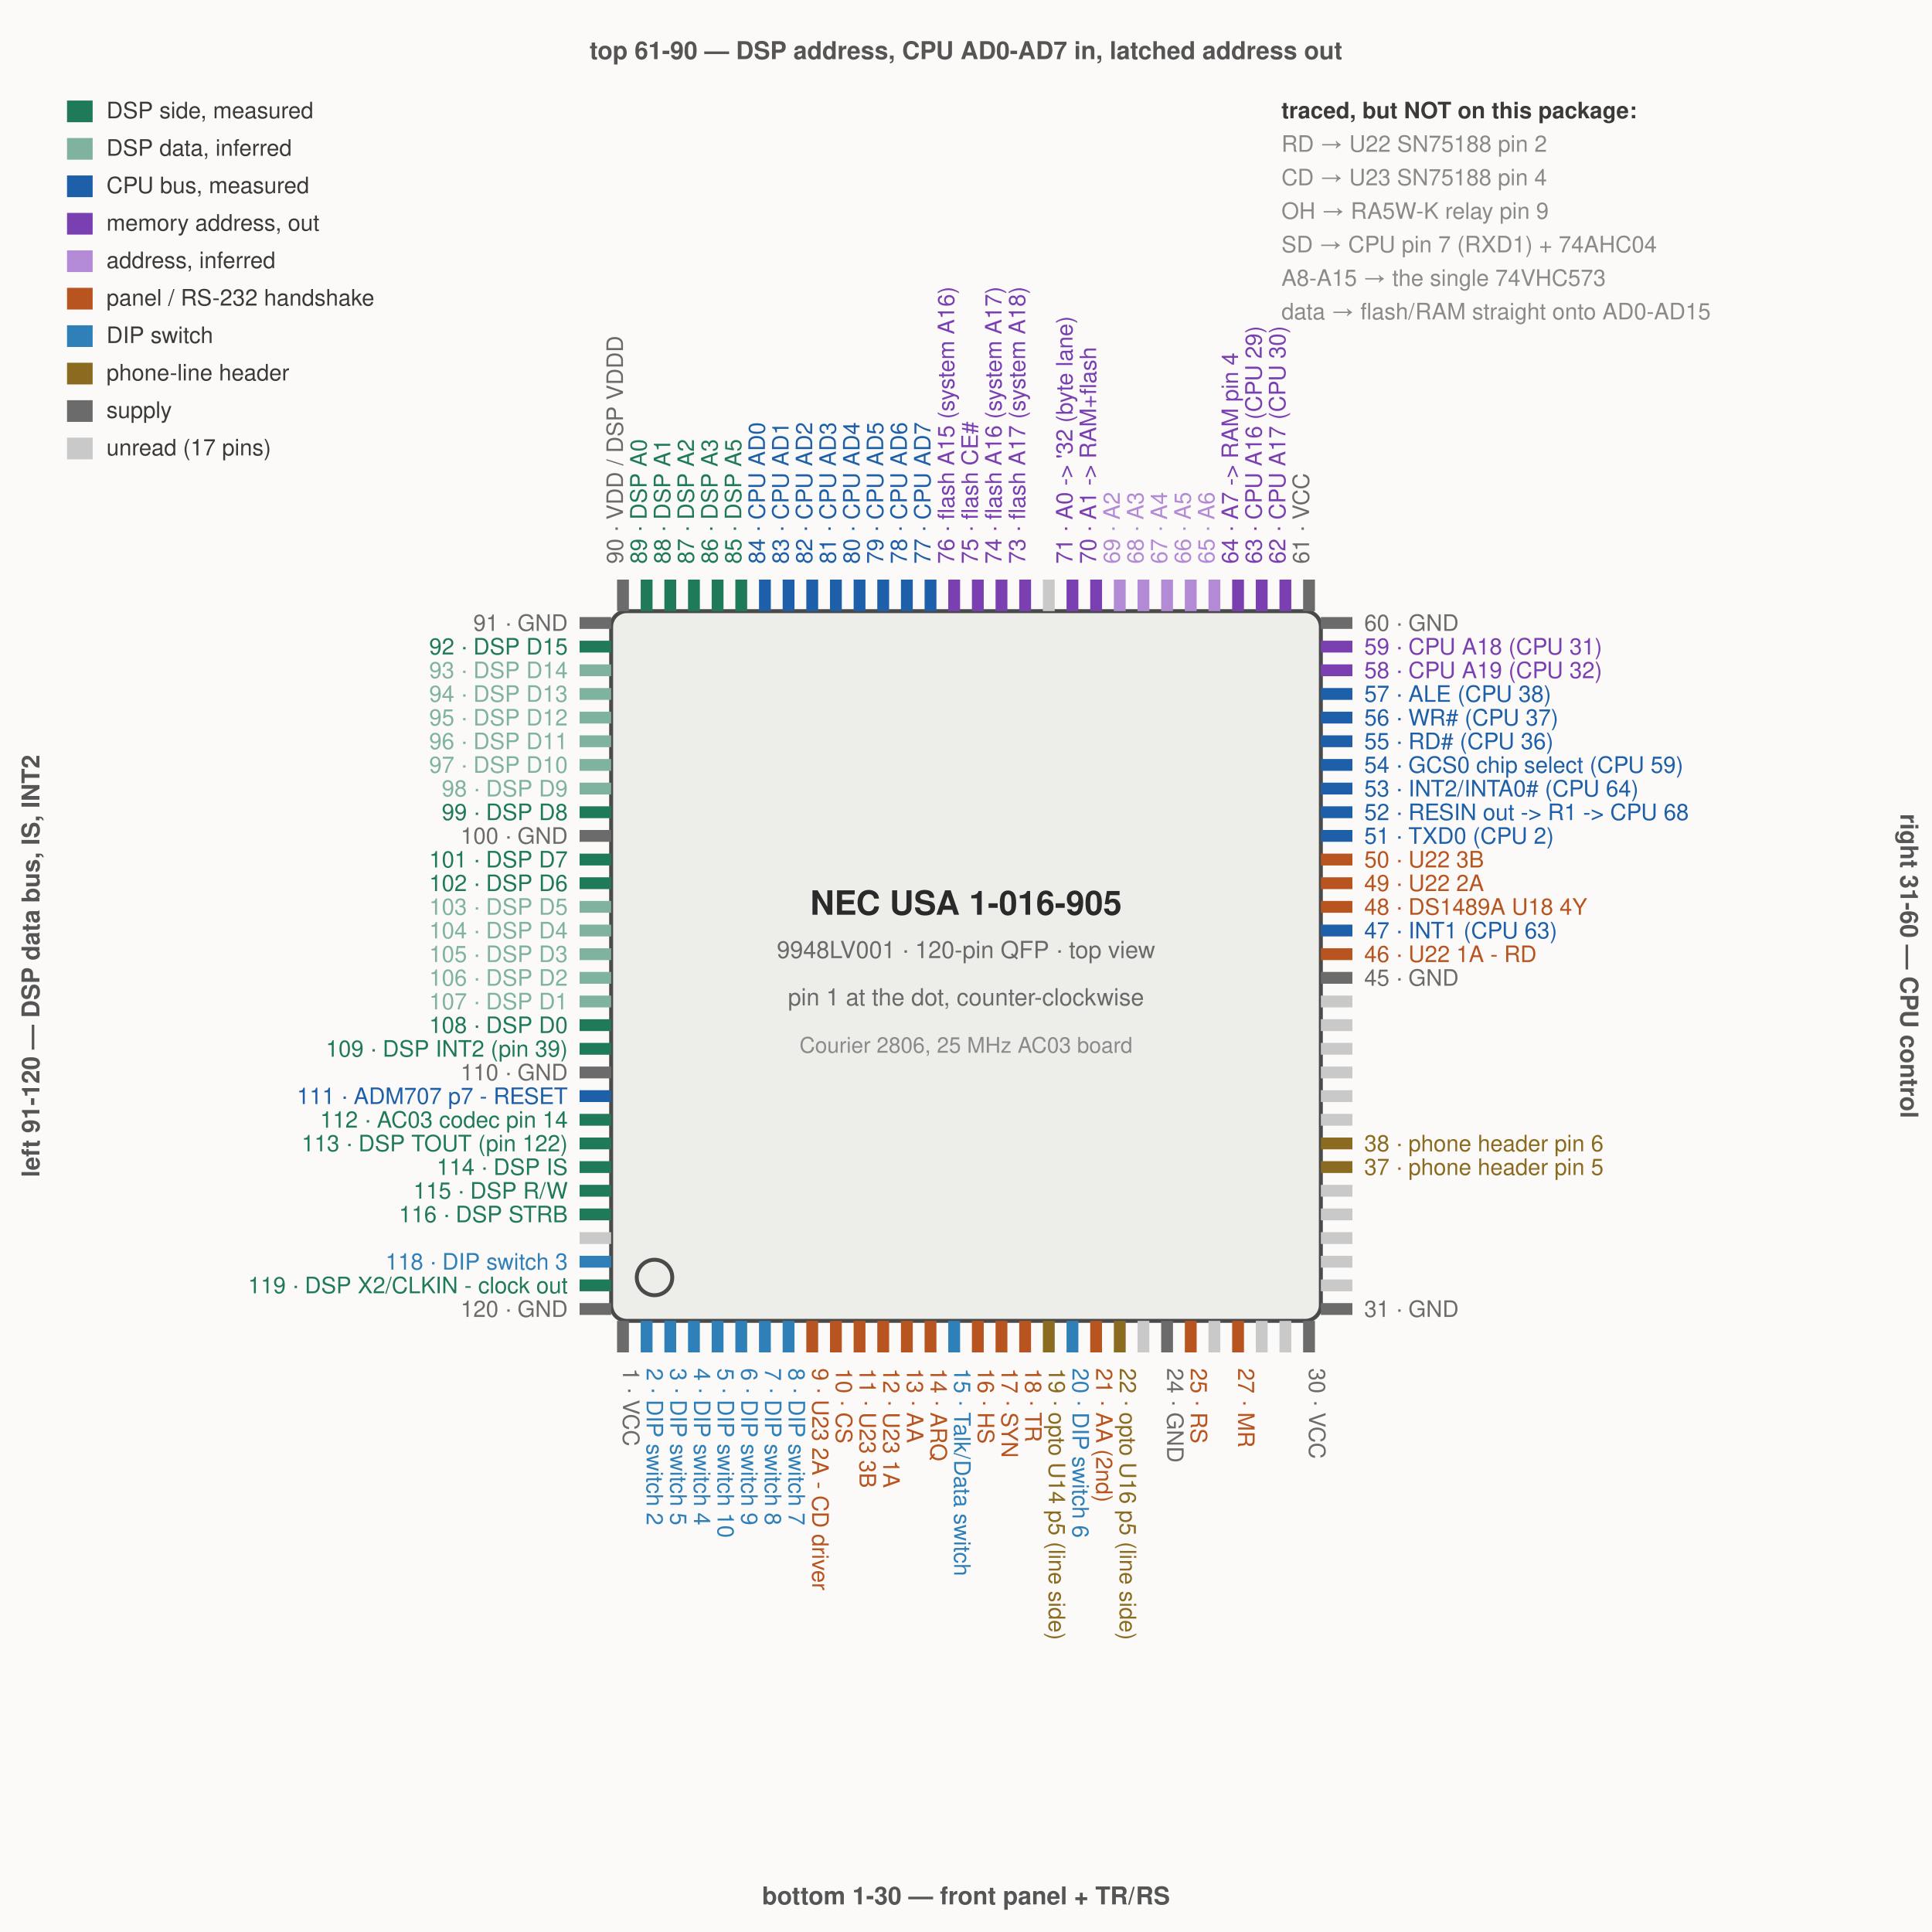
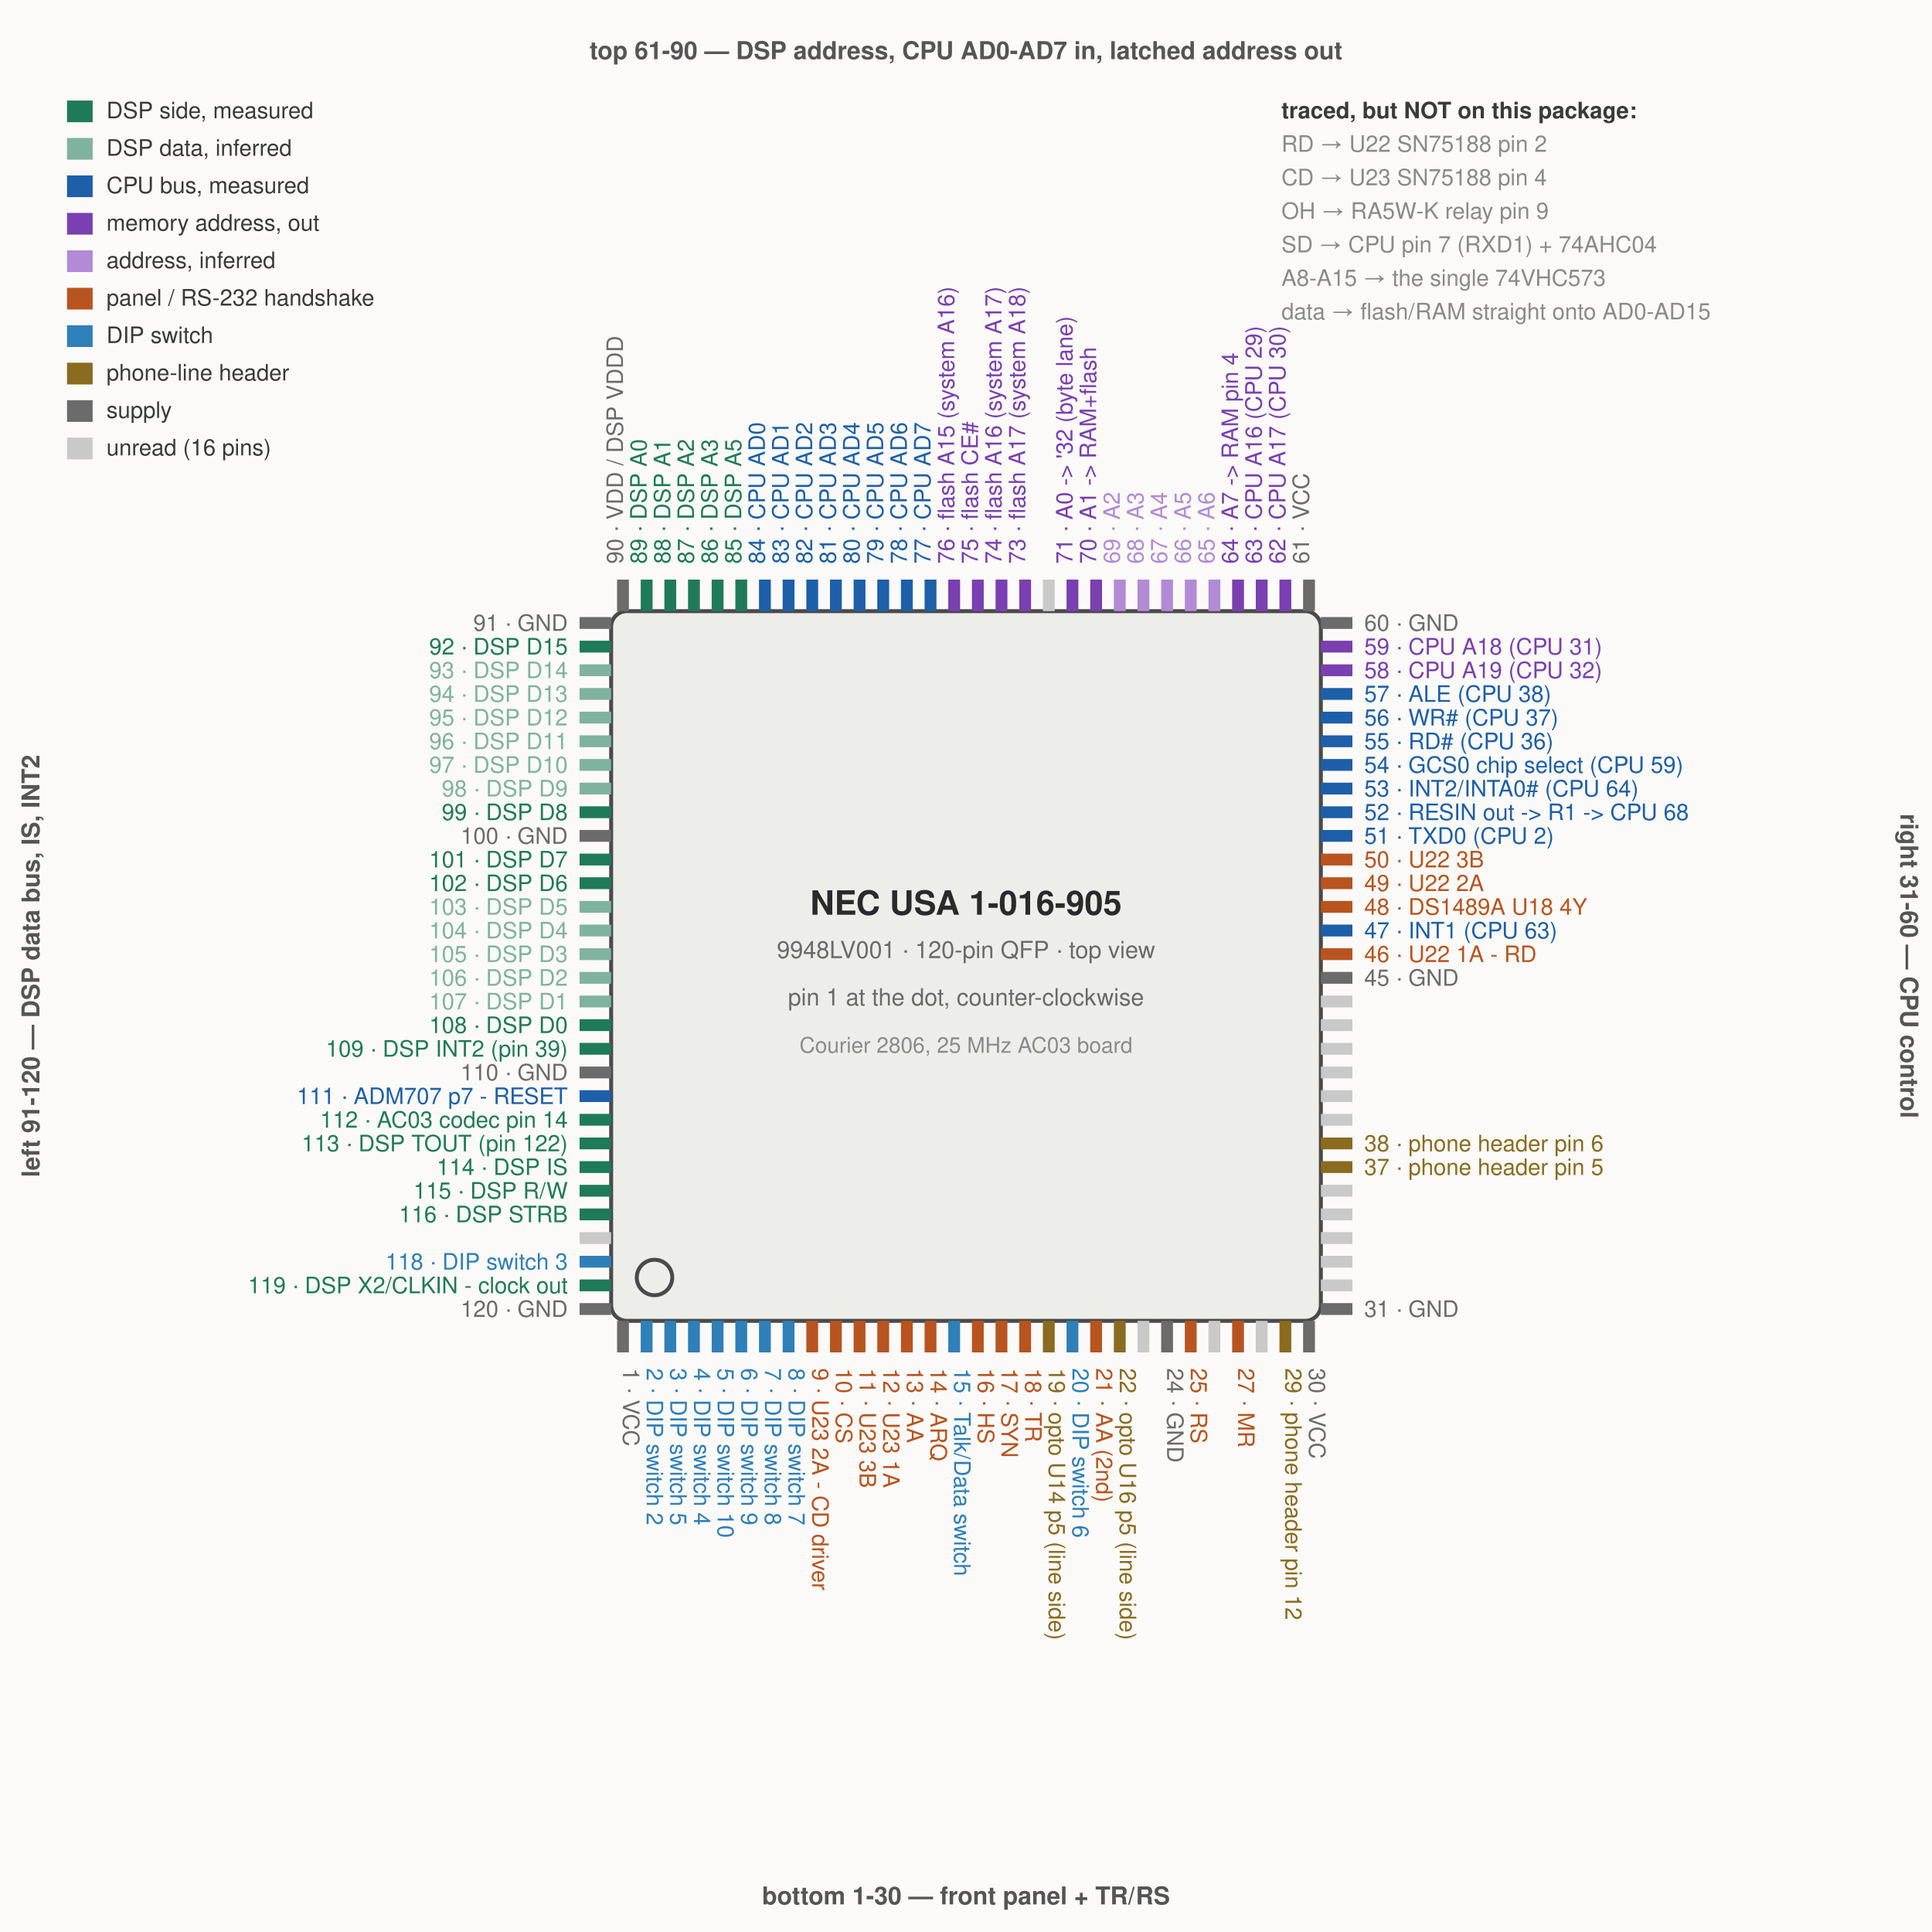
<svg xmlns="http://www.w3.org/2000/svg" viewBox="0 0 980 980" width="980" height="980" font-family="ui-sans-serif,Helvetica,Arial,sans-serif">
  <rect width="980" height="980" fill="#fbfaf8" />
  <rect x="310.0" y="310.0" width="360.0" height="360.0" rx="8" fill="#ededea" stroke="#4a4a4a" stroke-width="2" />
  <circle cx="332.0" cy="648.0" r="9" fill="none" stroke="#4a4a4a" stroke-width="2" />
  <text x="490.0" y="464.0" text-anchor="middle" font-size="17" font-weight="600" fill="#2a2a2a">NEC USA 1-016-905</text>
  <text x="490.0" y="486.0" text-anchor="middle" font-size="12" fill="#6a6a6a">9948LV001 · 120-pin QFP · top view</text>
  <text x="490.0" y="510.0" text-anchor="middle" font-size="12" fill="#6a6a6a">pin 1 at the dot, counter-clockwise</text>
  <text x="490.0" y="534.0" text-anchor="middle" font-size="11" fill="#8a8a8a">Courier 2806, 25 MHz AC03 board</text>
  <rect x="313.0" y="670.0" width="6.0" height="16.0" fill="#6b6b6b" />
  <text transform="translate(316.0,694.0) rotate(90)" font-size="11.5" fill="#6b6b6b">1 · VCC</text>
  <rect x="325.0" y="670.0" width="6.0" height="16.0" fill="#2f7fb8" />
  <text transform="translate(328.0,694.0) rotate(90)" font-size="11.5" fill="#2f7fb8">2 · DIP switch 2</text>
  <rect x="337.0" y="670.0" width="6.0" height="16.0" fill="#2f7fb8" />
  <text transform="translate(340.0,694.0) rotate(90)" font-size="11.5" fill="#2f7fb8">3 · DIP switch 5</text>
  <rect x="349.0" y="670.0" width="6.0" height="16.0" fill="#2f7fb8" />
  <text transform="translate(352.0,694.0) rotate(90)" font-size="11.5" fill="#2f7fb8">4 · DIP switch 4</text>
  <rect x="361.0" y="670.0" width="6.0" height="16.0" fill="#2f7fb8" />
  <text transform="translate(364.0,694.0) rotate(90)" font-size="11.5" fill="#2f7fb8">5 · DIP switch 10</text>
  <rect x="373.0" y="670.0" width="6.0" height="16.0" fill="#2f7fb8" />
  <text transform="translate(376.0,694.0) rotate(90)" font-size="11.5" fill="#2f7fb8">6 · DIP switch 9</text>
  <rect x="385.0" y="670.0" width="6.0" height="16.0" fill="#2f7fb8" />
  <text transform="translate(388.0,694.0) rotate(90)" font-size="11.5" fill="#2f7fb8">7 · DIP switch 8</text>
  <rect x="397.0" y="670.0" width="6.0" height="16.0" fill="#2f7fb8" />
  <text transform="translate(400.0,694.0) rotate(90)" font-size="11.5" fill="#2f7fb8">8 · DIP switch 7</text>
  <rect x="409.0" y="670.0" width="6.0" height="16.0" fill="#b8541f" />
  <text transform="translate(412.0,694.0) rotate(90)" font-size="11.5" fill="#b8541f">9 · U23 2A - CD driver</text>
  <rect x="421.0" y="670.0" width="6.0" height="16.0" fill="#b8541f" />
  <text transform="translate(424.0,694.0) rotate(90)" font-size="11.5" fill="#b8541f">10 · CS</text>
  <rect x="433.0" y="670.0" width="6.0" height="16.0" fill="#b8541f" />
  <text transform="translate(436.0,694.0) rotate(90)" font-size="11.5" fill="#b8541f">11 · U23 3B</text>
  <rect x="445.0" y="670.0" width="6.0" height="16.0" fill="#b8541f" />
  <text transform="translate(448.0,694.0) rotate(90)" font-size="11.5" fill="#b8541f">12 · U23 1A</text>
  <rect x="457.0" y="670.0" width="6.0" height="16.0" fill="#b8541f" />
  <text transform="translate(460.0,694.0) rotate(90)" font-size="11.5" fill="#b8541f">13 · AA</text>
  <rect x="469.0" y="670.0" width="6.0" height="16.0" fill="#b8541f" />
  <text transform="translate(472.0,694.0) rotate(90)" font-size="11.5" fill="#b8541f">14 · ARQ</text>
  <rect x="481.0" y="670.0" width="6.0" height="16.0" fill="#2f7fb8" />
  <text transform="translate(484.0,694.0) rotate(90)" font-size="11.5" fill="#2f7fb8">15 · Talk/Data switch</text>
  <rect x="493.0" y="670.0" width="6.0" height="16.0" fill="#b8541f" />
  <text transform="translate(496.0,694.0) rotate(90)" font-size="11.5" fill="#b8541f">16 · HS</text>
  <rect x="505.0" y="670.0" width="6.0" height="16.0" fill="#b8541f" />
  <text transform="translate(508.0,694.0) rotate(90)" font-size="11.5" fill="#b8541f">17 · SYN</text>
  <rect x="517.0" y="670.0" width="6.0" height="16.0" fill="#b8541f" />
  <text transform="translate(520.0,694.0) rotate(90)" font-size="11.5" fill="#b8541f">18 · TR</text>
  <rect x="529.0" y="670.0" width="6.0" height="16.0" fill="#8a6b1f" />
  <text transform="translate(532.0,694.0) rotate(90)" font-size="11.5" fill="#8a6b1f">19 · opto U14 p5 (line side)</text>
  <rect x="541.0" y="670.0" width="6.0" height="16.0" fill="#2f7fb8" />
  <text transform="translate(544.0,694.0) rotate(90)" font-size="11.5" fill="#2f7fb8">20 · DIP switch 6</text>
  <rect x="553.0" y="670.0" width="6.0" height="16.0" fill="#b8541f" />
  <text transform="translate(556.0,694.0) rotate(90)" font-size="11.5" fill="#b8541f">21 · AA (2nd)</text>
  <rect x="565.0" y="670.0" width="6.0" height="16.0" fill="#8a6b1f" />
  <text transform="translate(568.0,694.0) rotate(90)" font-size="11.5" fill="#8a6b1f">22 · opto U16 p5 (line side)</text>
  <rect x="577.0" y="670.0" width="6.0" height="16.0" fill="#c9c9c9" />
  <rect x="589.0" y="670.0" width="6.0" height="16.0" fill="#6b6b6b" />
  <text transform="translate(592.0,694.0) rotate(90)" font-size="11.5" fill="#6b6b6b">24 · GND</text>
  <rect x="601.0" y="670.0" width="6.0" height="16.0" fill="#b8541f" />
  <text transform="translate(604.0,694.0) rotate(90)" font-size="11.5" fill="#b8541f">25 · RS</text>
  <rect x="613.0" y="670.0" width="6.0" height="16.0" fill="#c9c9c9" />
  <rect x="625.0" y="670.0" width="6.0" height="16.0" fill="#b8541f" />
  <text transform="translate(628.0,694.0) rotate(90)" font-size="11.5" fill="#b8541f">27 · MR</text>
  <rect x="637.0" y="670.0" width="6.0" height="16.0" fill="#c9c9c9" />
-   <rect x="649.0" y="670.0" width="6.0" height="16.0" fill="#c9c9c9" />
+   <rect x="649.0" y="670.0" width="6.0" height="16.0" fill="#8a6b1f" />
+   <text transform="translate(652.0,694.0) rotate(90)" font-size="11.5" fill="#8a6b1f">29 · phone header pin 12</text>
  <rect x="661.0" y="670.0" width="6.0" height="16.0" fill="#6b6b6b" />
  <text transform="translate(664.0,694.0) rotate(90)" font-size="11.5" fill="#6b6b6b">30 · VCC</text>
  <rect x="670.0" y="661.0" width="16.0" height="6.0" fill="#6b6b6b" />
  <text x="692.0" y="668.0" font-size="11.5" fill="#6b6b6b">31 · GND</text>
  <rect x="670.0" y="649.0" width="16.0" height="6.0" fill="#c9c9c9" />
  <rect x="670.0" y="637.0" width="16.0" height="6.0" fill="#c9c9c9" />
  <rect x="670.0" y="625.0" width="16.0" height="6.0" fill="#c9c9c9" />
  <rect x="670.0" y="613.0" width="16.0" height="6.0" fill="#c9c9c9" />
  <rect x="670.0" y="601.0" width="16.0" height="6.0" fill="#c9c9c9" />
  <rect x="670.0" y="589.0" width="16.0" height="6.0" fill="#8a6b1f" />
  <text x="692.0" y="596.0" font-size="11.5" fill="#8a6b1f">37 · phone header pin 5</text>
  <rect x="670.0" y="577.0" width="16.0" height="6.0" fill="#8a6b1f" />
  <text x="692.0" y="584.0" font-size="11.5" fill="#8a6b1f">38 · phone header pin 6</text>
  <rect x="670.0" y="565.0" width="16.0" height="6.0" fill="#c9c9c9" />
  <rect x="670.0" y="553.0" width="16.0" height="6.0" fill="#c9c9c9" />
  <rect x="670.0" y="541.0" width="16.0" height="6.0" fill="#c9c9c9" />
  <rect x="670.0" y="529.0" width="16.0" height="6.0" fill="#c9c9c9" />
  <rect x="670.0" y="517.0" width="16.0" height="6.0" fill="#c9c9c9" />
  <rect x="670.0" y="505.0" width="16.0" height="6.0" fill="#c9c9c9" />
  <rect x="670.0" y="493.0" width="16.0" height="6.0" fill="#6b6b6b" />
  <text x="692.0" y="500.0" font-size="11.5" fill="#6b6b6b">45 · GND</text>
  <rect x="670.0" y="481.0" width="16.0" height="6.0" fill="#b8541f" />
  <text x="692.0" y="488.0" font-size="11.5" fill="#b8541f">46 · U22 1A - RD</text>
  <rect x="670.0" y="469.0" width="16.0" height="6.0" fill="#1d5fa8" />
  <text x="692.0" y="476.0" font-size="11.5" fill="#1d5fa8">47 · INT1 (CPU 63)</text>
  <rect x="670.0" y="457.0" width="16.0" height="6.0" fill="#b8541f" />
  <text x="692.0" y="464.0" font-size="11.5" fill="#b8541f">48 · DS1489A U18 4Y</text>
  <rect x="670.0" y="445.0" width="16.0" height="6.0" fill="#b8541f" />
  <text x="692.0" y="452.0" font-size="11.5" fill="#b8541f">49 · U22 2A</text>
  <rect x="670.0" y="433.0" width="16.0" height="6.0" fill="#b8541f" />
  <text x="692.0" y="440.0" font-size="11.5" fill="#b8541f">50 · U22 3B</text>
  <rect x="670.0" y="421.0" width="16.0" height="6.0" fill="#1d5fa8" />
  <text x="692.0" y="428.0" font-size="11.5" fill="#1d5fa8">51 · TXD0 (CPU 2)</text>
  <rect x="670.0" y="409.0" width="16.0" height="6.0" fill="#1d5fa8" />
  <text x="692.0" y="416.0" font-size="11.5" fill="#1d5fa8">52 · RESIN out -&gt; R1 -&gt; CPU 68</text>
  <rect x="670.0" y="397.0" width="16.0" height="6.0" fill="#1d5fa8" />
  <text x="692.0" y="404.0" font-size="11.5" fill="#1d5fa8">53 · INT2/INTA0# (CPU 64)</text>
  <rect x="670.0" y="385.0" width="16.0" height="6.0" fill="#1d5fa8" />
  <text x="692.0" y="392.0" font-size="11.5" fill="#1d5fa8">54 · GCS0 chip select (CPU 59)</text>
  <rect x="670.0" y="373.0" width="16.0" height="6.0" fill="#1d5fa8" />
  <text x="692.0" y="380.0" font-size="11.5" fill="#1d5fa8">55 · RD#  (CPU 36)</text>
  <rect x="670.0" y="361.0" width="16.0" height="6.0" fill="#1d5fa8" />
  <text x="692.0" y="368.0" font-size="11.5" fill="#1d5fa8">56 · WR#  (CPU 37)</text>
  <rect x="670.0" y="349.0" width="16.0" height="6.0" fill="#1d5fa8" />
  <text x="692.0" y="356.0" font-size="11.5" fill="#1d5fa8">57 · ALE  (CPU 38)</text>
  <rect x="670.0" y="337.0" width="16.0" height="6.0" fill="#7a3fb0" />
  <text x="692.0" y="344.0" font-size="11.5" fill="#7a3fb0">58 · CPU A19 (CPU 32)</text>
  <rect x="670.0" y="325.0" width="16.0" height="6.0" fill="#7a3fb0" />
  <text x="692.0" y="332.0" font-size="11.5" fill="#7a3fb0">59 · CPU A18 (CPU 31)</text>
  <rect x="670.0" y="313.0" width="16.0" height="6.0" fill="#6b6b6b" />
  <text x="692.0" y="320.0" font-size="11.5" fill="#6b6b6b">60 · GND</text>
  <rect x="661.0" y="294.0" width="6.0" height="16.0" fill="#6b6b6b" />
  <text transform="translate(664.0,286.0) rotate(-90)" font-size="11.5" fill="#6b6b6b">61 · VCC</text>
  <rect x="649.0" y="294.0" width="6.0" height="16.0" fill="#7a3fb0" />
  <text transform="translate(652.0,286.0) rotate(-90)" font-size="11.5" fill="#7a3fb0">62 · CPU A17 (CPU 30)</text>
  <rect x="637.0" y="294.0" width="6.0" height="16.0" fill="#7a3fb0" />
  <text transform="translate(640.0,286.0) rotate(-90)" font-size="11.5" fill="#7a3fb0">63 · CPU A16 (CPU 29)</text>
  <rect x="625.0" y="294.0" width="6.0" height="16.0" fill="#7a3fb0" />
  <text transform="translate(628.0,286.0) rotate(-90)" font-size="11.5" fill="#7a3fb0">64 · A7 -&gt; RAM pin 4</text>
  <rect x="613.0" y="294.0" width="6.0" height="16.0" fill="#b28ad6" />
  <text transform="translate(616.0,286.0) rotate(-90)" font-size="11.5" fill="#b28ad6">65 · A6</text>
  <rect x="601.0" y="294.0" width="6.0" height="16.0" fill="#b28ad6" />
  <text transform="translate(604.0,286.0) rotate(-90)" font-size="11.5" fill="#b28ad6">66 · A5</text>
  <rect x="589.0" y="294.0" width="6.0" height="16.0" fill="#b28ad6" />
  <text transform="translate(592.0,286.0) rotate(-90)" font-size="11.5" fill="#b28ad6">67 · A4</text>
  <rect x="577.0" y="294.0" width="6.0" height="16.0" fill="#b28ad6" />
  <text transform="translate(580.0,286.0) rotate(-90)" font-size="11.5" fill="#b28ad6">68 · A3</text>
  <rect x="565.0" y="294.0" width="6.0" height="16.0" fill="#b28ad6" />
  <text transform="translate(568.0,286.0) rotate(-90)" font-size="11.5" fill="#b28ad6">69 · A2</text>
  <rect x="553.0" y="294.0" width="6.0" height="16.0" fill="#7a3fb0" />
  <text transform="translate(556.0,286.0) rotate(-90)" font-size="11.5" fill="#7a3fb0">70 · A1 -&gt; RAM+flash</text>
  <rect x="541.0" y="294.0" width="6.0" height="16.0" fill="#7a3fb0" />
  <text transform="translate(544.0,286.0) rotate(-90)" font-size="11.5" fill="#7a3fb0">71 · A0 -&gt; '32 (byte lane)</text>
  <rect x="529.0" y="294.0" width="6.0" height="16.0" fill="#c9c9c9" />
  <rect x="517.0" y="294.0" width="6.0" height="16.0" fill="#7a3fb0" />
  <text transform="translate(520.0,286.0) rotate(-90)" font-size="11.5" fill="#7a3fb0">73 · flash A17 (system A18)</text>
  <rect x="505.0" y="294.0" width="6.0" height="16.0" fill="#7a3fb0" />
  <text transform="translate(508.0,286.0) rotate(-90)" font-size="11.5" fill="#7a3fb0">74 · flash A16 (system A17)</text>
  <rect x="493.0" y="294.0" width="6.0" height="16.0" fill="#7a3fb0" />
  <text transform="translate(496.0,286.0) rotate(-90)" font-size="11.5" fill="#7a3fb0">75 · flash CE#</text>
  <rect x="481.0" y="294.0" width="6.0" height="16.0" fill="#7a3fb0" />
  <text transform="translate(484.0,286.0) rotate(-90)" font-size="11.5" fill="#7a3fb0">76 · flash A15 (system A16)</text>
  <rect x="469.0" y="294.0" width="6.0" height="16.0" fill="#1d5fa8" />
  <text transform="translate(472.0,286.0) rotate(-90)" font-size="11.5" fill="#1d5fa8">77 · CPU AD7</text>
  <rect x="457.0" y="294.0" width="6.0" height="16.0" fill="#1d5fa8" />
  <text transform="translate(460.0,286.0) rotate(-90)" font-size="11.5" fill="#1d5fa8">78 · CPU AD6</text>
  <rect x="445.0" y="294.0" width="6.0" height="16.0" fill="#1d5fa8" />
  <text transform="translate(448.0,286.0) rotate(-90)" font-size="11.5" fill="#1d5fa8">79 · CPU AD5</text>
  <rect x="433.0" y="294.0" width="6.0" height="16.0" fill="#1d5fa8" />
  <text transform="translate(436.0,286.0) rotate(-90)" font-size="11.5" fill="#1d5fa8">80 · CPU AD4</text>
  <rect x="421.0" y="294.0" width="6.0" height="16.0" fill="#1d5fa8" />
  <text transform="translate(424.0,286.0) rotate(-90)" font-size="11.5" fill="#1d5fa8">81 · CPU AD3</text>
  <rect x="409.0" y="294.0" width="6.0" height="16.0" fill="#1d5fa8" />
  <text transform="translate(412.0,286.0) rotate(-90)" font-size="11.5" fill="#1d5fa8">82 · CPU AD2</text>
  <rect x="397.0" y="294.0" width="6.0" height="16.0" fill="#1d5fa8" />
  <text transform="translate(400.0,286.0) rotate(-90)" font-size="11.5" fill="#1d5fa8">83 · CPU AD1</text>
  <rect x="385.0" y="294.0" width="6.0" height="16.0" fill="#1d5fa8" />
  <text transform="translate(388.0,286.0) rotate(-90)" font-size="11.5" fill="#1d5fa8">84 · CPU AD0</text>
  <rect x="373.0" y="294.0" width="6.0" height="16.0" fill="#1f7a5a" />
  <text transform="translate(376.0,286.0) rotate(-90)" font-size="11.5" fill="#1f7a5a">85 · DSP A5</text>
  <rect x="361.0" y="294.0" width="6.0" height="16.0" fill="#1f7a5a" />
  <text transform="translate(364.0,286.0) rotate(-90)" font-size="11.5" fill="#1f7a5a">86 · DSP A3</text>
  <rect x="349.0" y="294.0" width="6.0" height="16.0" fill="#1f7a5a" />
  <text transform="translate(352.0,286.0) rotate(-90)" font-size="11.5" fill="#1f7a5a">87 · DSP A2</text>
  <rect x="337.0" y="294.0" width="6.0" height="16.0" fill="#1f7a5a" />
  <text transform="translate(340.0,286.0) rotate(-90)" font-size="11.5" fill="#1f7a5a">88 · DSP A1</text>
  <rect x="325.0" y="294.0" width="6.0" height="16.0" fill="#1f7a5a" />
  <text transform="translate(328.0,286.0) rotate(-90)" font-size="11.5" fill="#1f7a5a">89 · DSP A0</text>
  <rect x="313.0" y="294.0" width="6.0" height="16.0" fill="#6b6b6b" />
  <text transform="translate(316.0,286.0) rotate(-90)" font-size="11.5" fill="#6b6b6b">90 · VDD / DSP VDDD</text>
  <rect x="294.0" y="313.0" width="16.0" height="6.0" fill="#6b6b6b" />
  <text x="288.0" y="320.0" text-anchor="end" font-size="11.5" fill="#6b6b6b">91 · GND</text>
  <rect x="294.0" y="325.0" width="16.0" height="6.0" fill="#1f7a5a" />
  <text x="288.0" y="332.0" text-anchor="end" font-size="11.5" fill="#1f7a5a">92 · DSP D15</text>
  <rect x="294.0" y="337.0" width="16.0" height="6.0" fill="#7fb3a0" />
  <text x="288.0" y="344.0" text-anchor="end" font-size="11.5" fill="#7fb3a0">93 · DSP D14</text>
  <rect x="294.0" y="349.0" width="16.0" height="6.0" fill="#7fb3a0" />
  <text x="288.0" y="356.0" text-anchor="end" font-size="11.5" fill="#7fb3a0">94 · DSP D13</text>
  <rect x="294.0" y="361.0" width="16.0" height="6.0" fill="#7fb3a0" />
  <text x="288.0" y="368.0" text-anchor="end" font-size="11.5" fill="#7fb3a0">95 · DSP D12</text>
  <rect x="294.0" y="373.0" width="16.0" height="6.0" fill="#7fb3a0" />
  <text x="288.0" y="380.0" text-anchor="end" font-size="11.5" fill="#7fb3a0">96 · DSP D11</text>
  <rect x="294.0" y="385.0" width="16.0" height="6.0" fill="#7fb3a0" />
  <text x="288.0" y="392.0" text-anchor="end" font-size="11.5" fill="#7fb3a0">97 · DSP D10</text>
  <rect x="294.0" y="397.0" width="16.0" height="6.0" fill="#7fb3a0" />
  <text x="288.0" y="404.0" text-anchor="end" font-size="11.5" fill="#7fb3a0">98 · DSP D9</text>
  <rect x="294.0" y="409.0" width="16.0" height="6.0" fill="#1f7a5a" />
  <text x="288.0" y="416.0" text-anchor="end" font-size="11.5" fill="#1f7a5a">99 · DSP D8</text>
  <rect x="294.0" y="421.0" width="16.0" height="6.0" fill="#6b6b6b" />
  <text x="288.0" y="428.0" text-anchor="end" font-size="11.5" fill="#6b6b6b">100 · GND</text>
  <rect x="294.0" y="433.0" width="16.0" height="6.0" fill="#1f7a5a" />
  <text x="288.0" y="440.0" text-anchor="end" font-size="11.5" fill="#1f7a5a">101 · DSP D7</text>
  <rect x="294.0" y="445.0" width="16.0" height="6.0" fill="#1f7a5a" />
  <text x="288.0" y="452.0" text-anchor="end" font-size="11.5" fill="#1f7a5a">102 · DSP D6</text>
  <rect x="294.0" y="457.0" width="16.0" height="6.0" fill="#7fb3a0" />
  <text x="288.0" y="464.0" text-anchor="end" font-size="11.5" fill="#7fb3a0">103 · DSP D5</text>
  <rect x="294.0" y="469.0" width="16.0" height="6.0" fill="#7fb3a0" />
  <text x="288.0" y="476.0" text-anchor="end" font-size="11.5" fill="#7fb3a0">104 · DSP D4</text>
  <rect x="294.0" y="481.0" width="16.0" height="6.0" fill="#7fb3a0" />
  <text x="288.0" y="488.0" text-anchor="end" font-size="11.5" fill="#7fb3a0">105 · DSP D3</text>
  <rect x="294.0" y="493.0" width="16.0" height="6.0" fill="#7fb3a0" />
  <text x="288.0" y="500.0" text-anchor="end" font-size="11.5" fill="#7fb3a0">106 · DSP D2</text>
  <rect x="294.0" y="505.0" width="16.0" height="6.0" fill="#7fb3a0" />
  <text x="288.0" y="512.0" text-anchor="end" font-size="11.5" fill="#7fb3a0">107 · DSP D1</text>
  <rect x="294.0" y="517.0" width="16.0" height="6.0" fill="#1f7a5a" />
  <text x="288.0" y="524.0" text-anchor="end" font-size="11.5" fill="#1f7a5a">108 · DSP D0</text>
  <rect x="294.0" y="529.0" width="16.0" height="6.0" fill="#1f7a5a" />
  <text x="288.0" y="536.0" text-anchor="end" font-size="11.5" fill="#1f7a5a">109 · DSP INT2 (pin 39)</text>
  <rect x="294.0" y="541.0" width="16.0" height="6.0" fill="#6b6b6b" />
  <text x="288.0" y="548.0" text-anchor="end" font-size="11.5" fill="#6b6b6b">110 · GND</text>
  <rect x="294.0" y="553.0" width="16.0" height="6.0" fill="#1d5fa8" />
  <text x="288.0" y="560.0" text-anchor="end" font-size="11.5" fill="#1d5fa8">111 · ADM707 p7 - RESET</text>
  <rect x="294.0" y="565.0" width="16.0" height="6.0" fill="#1f7a5a" />
  <text x="288.0" y="572.0" text-anchor="end" font-size="11.5" fill="#1f7a5a">112 · AC03 codec pin 14</text>
  <rect x="294.0" y="577.0" width="16.0" height="6.0" fill="#1f7a5a" />
  <text x="288.0" y="584.0" text-anchor="end" font-size="11.5" fill="#1f7a5a">113 · DSP TOUT (pin 122)</text>
  <rect x="294.0" y="589.0" width="16.0" height="6.0" fill="#1f7a5a" />
  <text x="288.0" y="596.0" text-anchor="end" font-size="11.5" fill="#1f7a5a">114 · DSP IS</text>
  <rect x="294.0" y="601.0" width="16.0" height="6.0" fill="#1f7a5a" />
  <text x="288.0" y="608.0" text-anchor="end" font-size="11.5" fill="#1f7a5a">115 · DSP R/W</text>
  <rect x="294.0" y="613.0" width="16.0" height="6.0" fill="#1f7a5a" />
  <text x="288.0" y="620.0" text-anchor="end" font-size="11.5" fill="#1f7a5a">116 · DSP STRB</text>
  <rect x="294.0" y="625.0" width="16.0" height="6.0" fill="#c9c9c9" />
  <rect x="294.0" y="637.0" width="16.0" height="6.0" fill="#2f7fb8" />
  <text x="288.0" y="644.0" text-anchor="end" font-size="11.5" fill="#2f7fb8">118 · DIP switch 3</text>
  <rect x="294.0" y="649.0" width="16.0" height="6.0" fill="#1f7a5a" />
  <text x="288.0" y="656.0" text-anchor="end" font-size="11.5" fill="#1f7a5a">119 · DSP X2/CLKIN - clock out</text>
  <rect x="294.0" y="661.0" width="16.0" height="6.0" fill="#6b6b6b" />
  <text x="288.0" y="668.0" text-anchor="end" font-size="11.5" fill="#6b6b6b">120 · GND</text>
  <text x="490.0" y="30" text-anchor="middle" font-size="12.5" font-weight="600" fill="#555">top 61-90 — DSP address, CPU AD0-AD7 in, latched address out</text>
  <text x="490.0" y="966" text-anchor="middle" font-size="12.5" font-weight="600" fill="#555">bottom 1-30 — front panel + TR/RS</text>
  <text transform="translate(20,490.0) rotate(-90)" text-anchor="middle" font-size="12.5" font-weight="600" fill="#555">left 91-120 — DSP data bus, IS, INT2</text>
  <text transform="translate(964,490.0) rotate(90)" text-anchor="middle" font-size="12.5" font-weight="600" fill="#555">right 31-60 — CPU control</text>
  <rect x="34" y="51" width="13" height="11" fill="#1f7a5a" />
  <text x="54" y="60" font-size="11.5" fill="#3a3a3a">DSP side, measured</text>
  <rect x="34" y="70" width="13" height="11" fill="#7fb3a0" />
  <text x="54" y="79" font-size="11.5" fill="#3a3a3a">DSP data, inferred</text>
  <rect x="34" y="89" width="13" height="11" fill="#1d5fa8" />
  <text x="54" y="98" font-size="11.5" fill="#3a3a3a">CPU bus, measured</text>
  <rect x="34" y="108" width="13" height="11" fill="#7a3fb0" />
  <text x="54" y="117" font-size="11.5" fill="#3a3a3a">memory address, out</text>
  <rect x="34" y="127" width="13" height="11" fill="#b28ad6" />
  <text x="54" y="136" font-size="11.5" fill="#3a3a3a">address, inferred</text>
  <rect x="34" y="146" width="13" height="11" fill="#b8541f" />
  <text x="54" y="155" font-size="11.5" fill="#3a3a3a">panel / RS-232 handshake</text>
  <rect x="34" y="165" width="13" height="11" fill="#2f7fb8" />
  <text x="54" y="174" font-size="11.5" fill="#3a3a3a">DIP switch</text>
  <rect x="34" y="184" width="13" height="11" fill="#8a6b1f" />
  <text x="54" y="193" font-size="11.5" fill="#3a3a3a">phone-line header</text>
  <rect x="34" y="203" width="13" height="11" fill="#6b6b6b" />
  <text x="54" y="212" font-size="11.5" fill="#3a3a3a">supply</text>
  <rect x="34" y="222" width="13" height="11" fill="#c9c9c9" />
-   <text x="54" y="231" font-size="11.5" fill="#3a3a3a">unread (17 pins)</text>
+   <text x="54" y="231" font-size="11.5" fill="#3a3a3a">unread (16 pins)</text>
  <text x="650" y="60" font-size="11.5" font-weight="600" fill="#3a3a3a">traced, but NOT on this package:</text>
  <text x="650" y="77" font-size="11.5" fill="#8a8a8a">RD → U22 SN75188 pin 2</text>
  <text x="650" y="94" font-size="11.5" fill="#8a8a8a">CD → U23 SN75188 pin 4</text>
  <text x="650" y="111" font-size="11.5" fill="#8a8a8a">OH → RA5W-K relay pin 9</text>
  <text x="650" y="128" font-size="11.5" fill="#8a8a8a">SD → CPU pin 7 (RXD1) + 74AHC04</text>
  <text x="650" y="145" font-size="11.5" fill="#8a8a8a">A8-A15 → the single 74VHC573</text>
  <text x="650" y="162" font-size="11.5" fill="#8a8a8a">data → flash/RAM straight onto AD0-AD15</text>
</svg>
